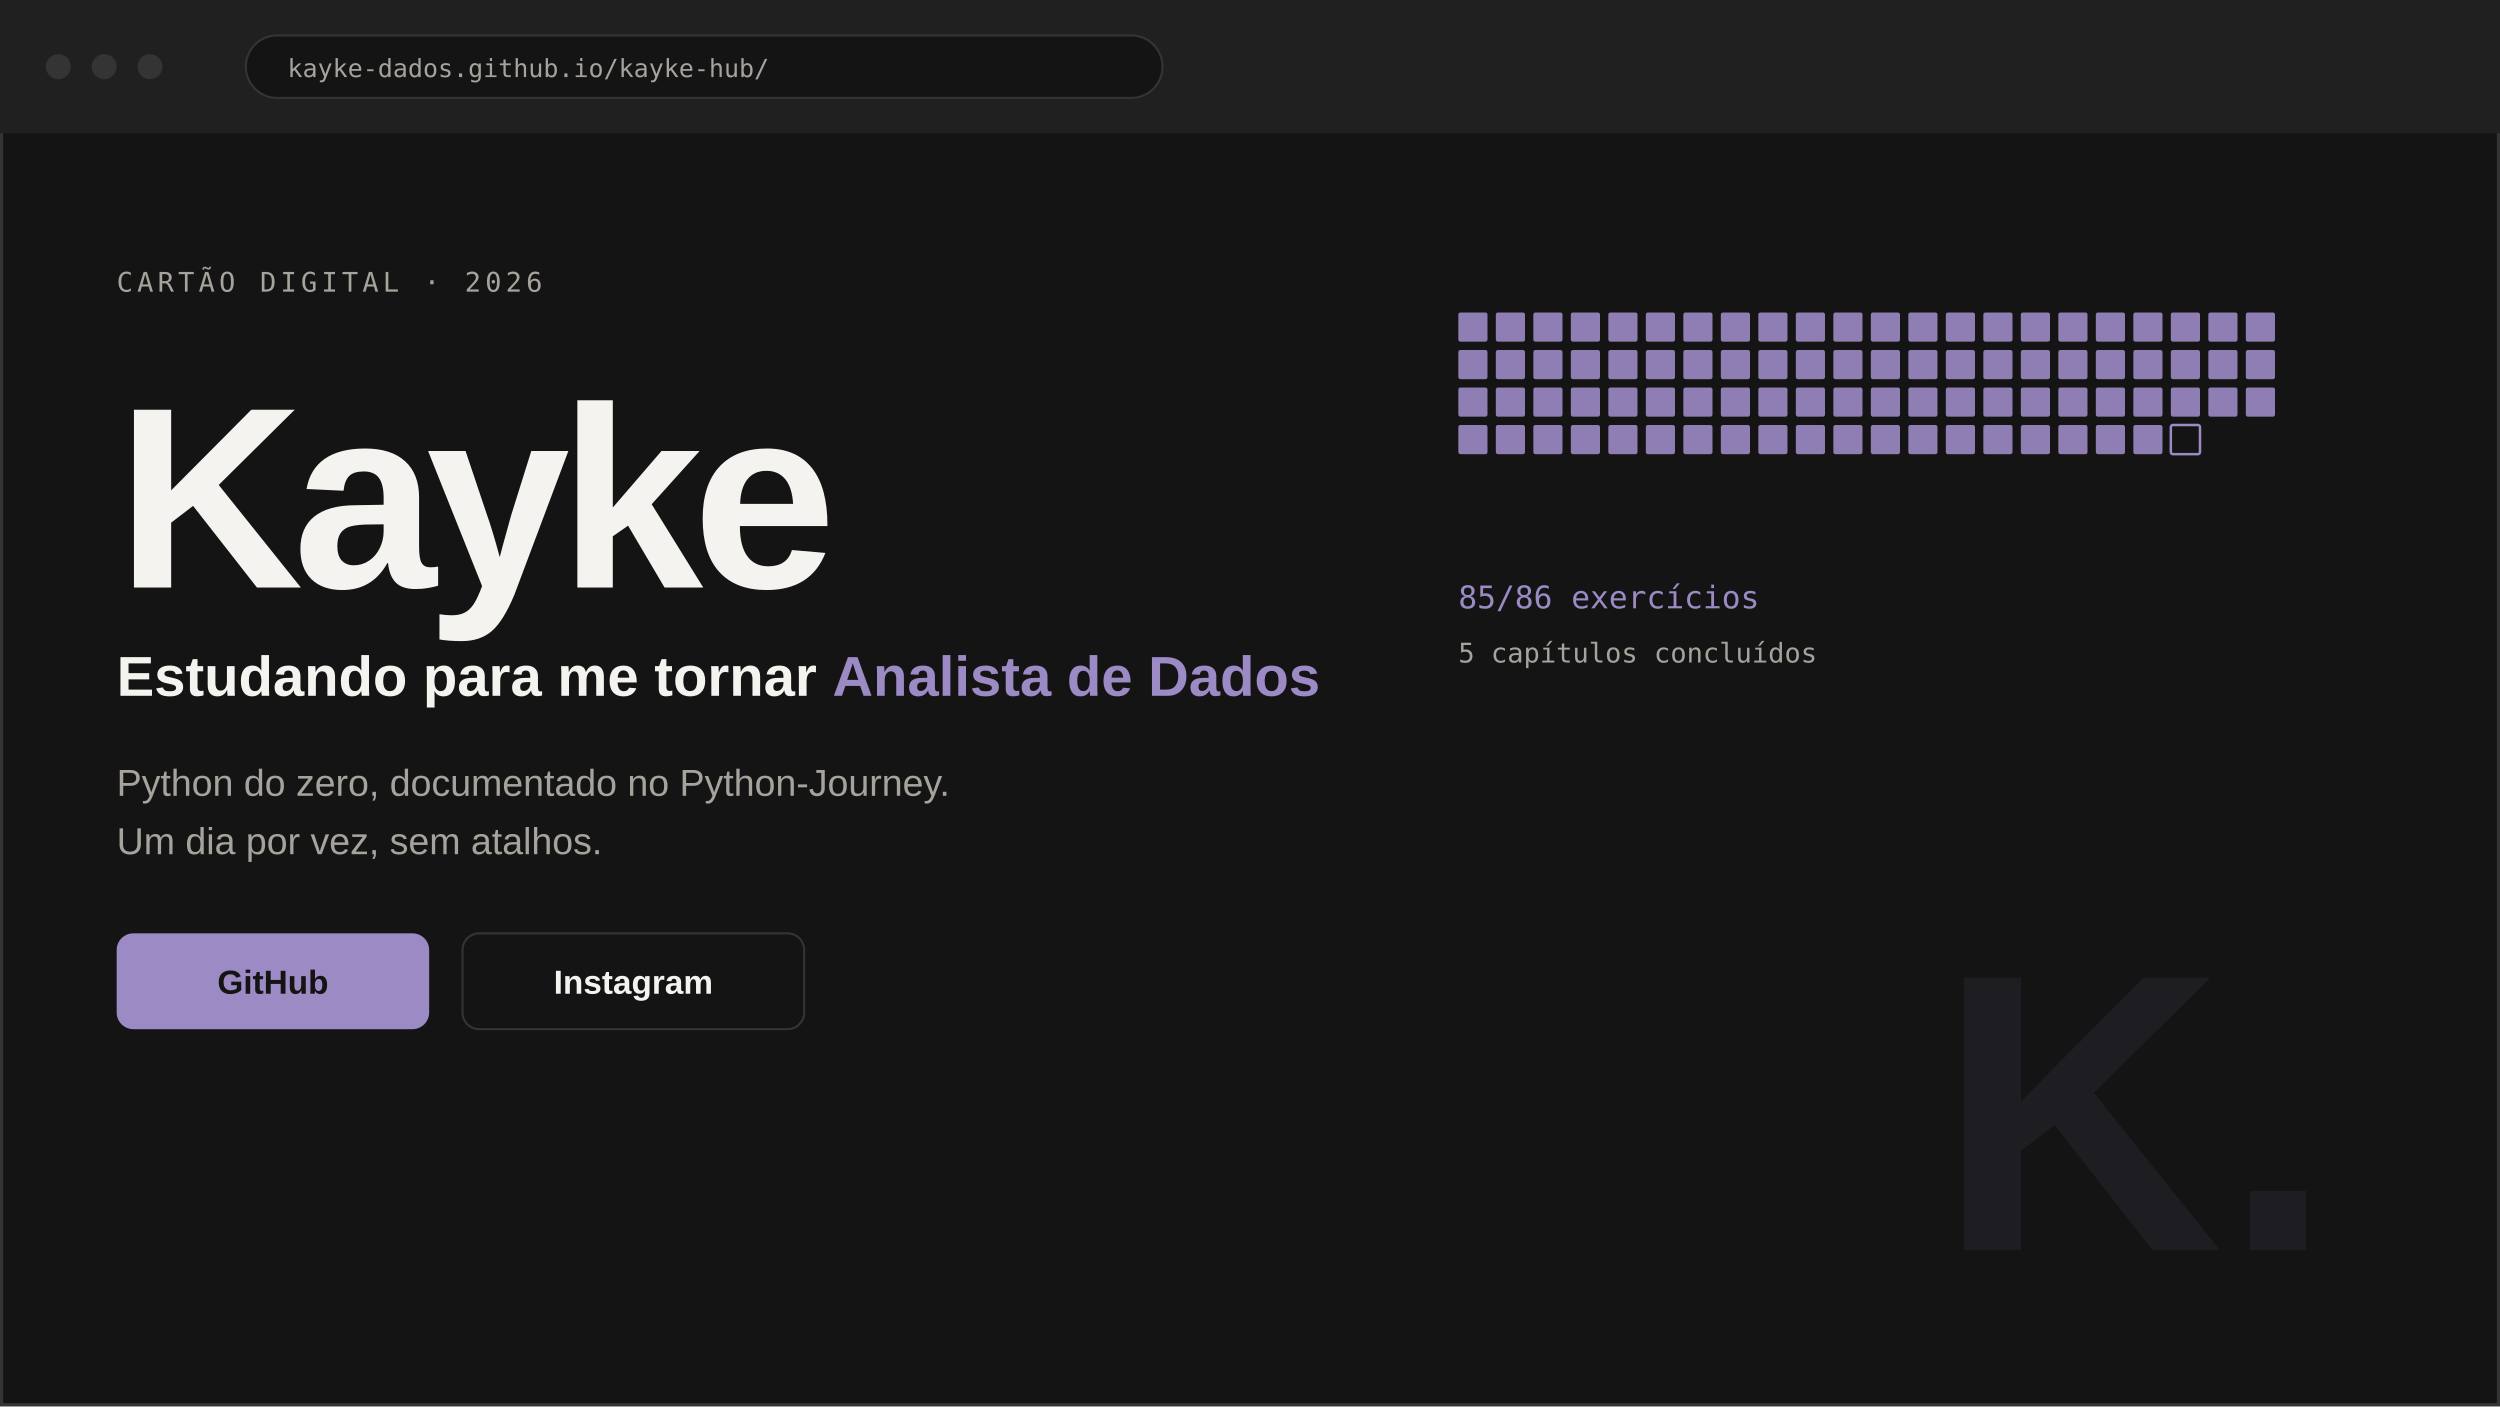
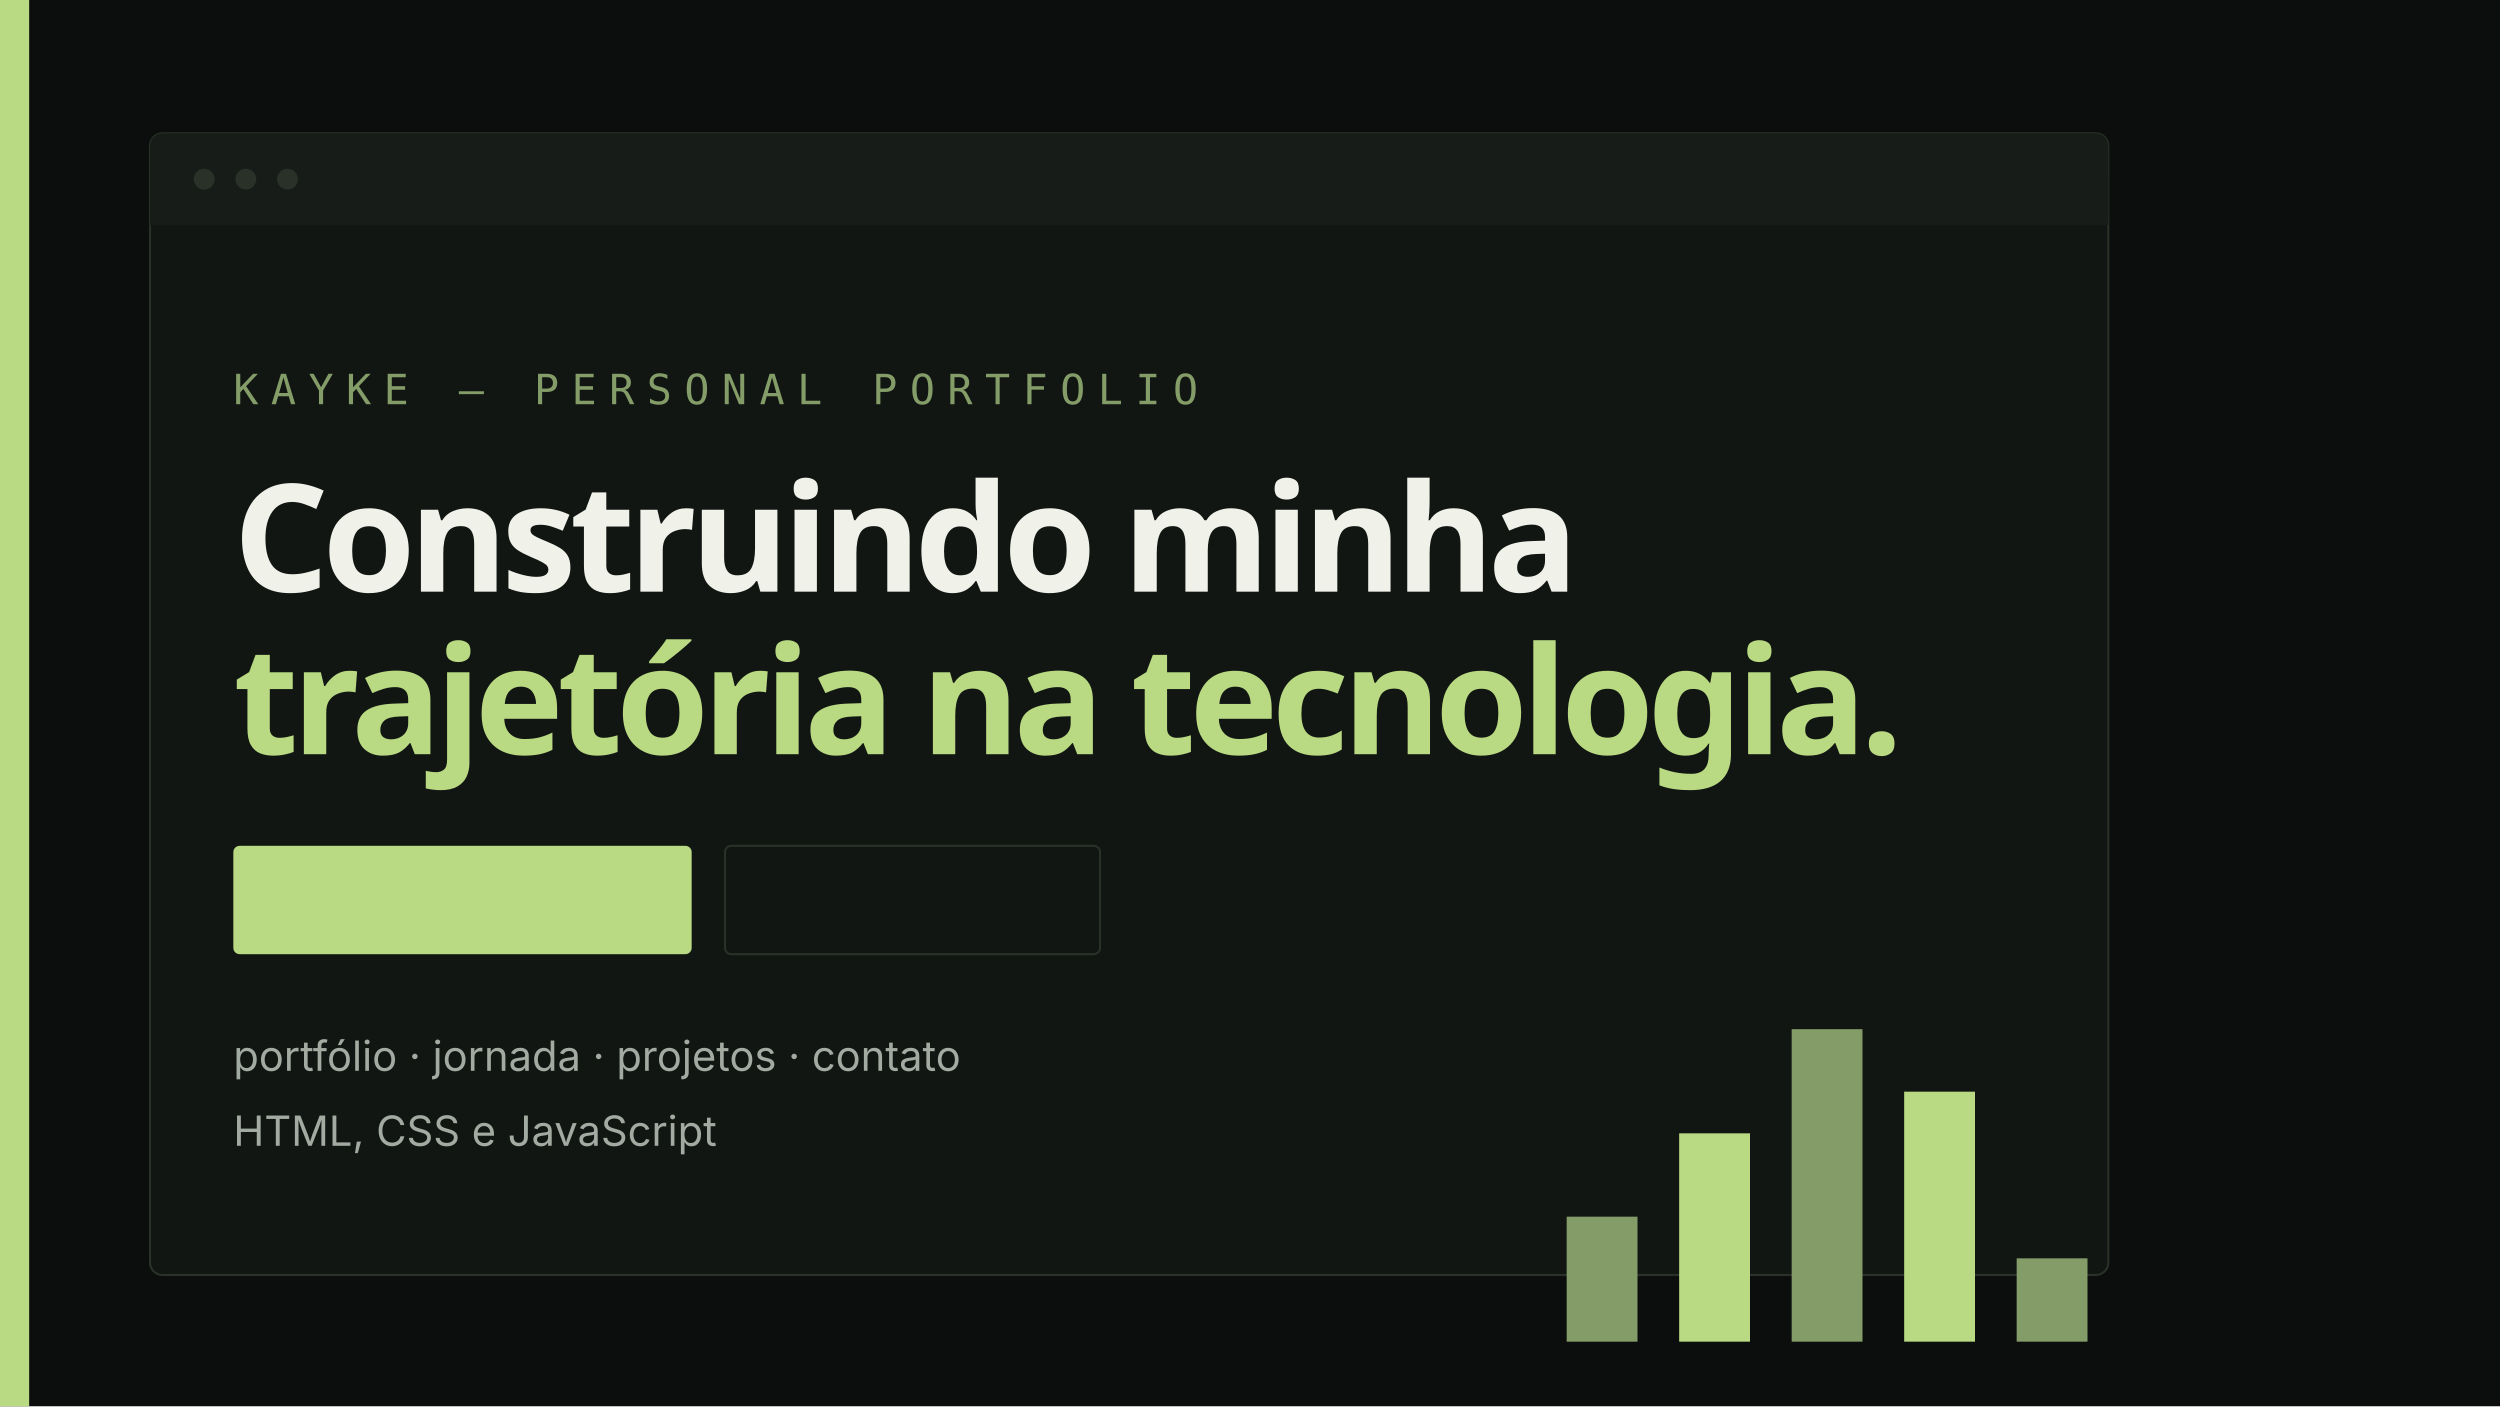
- <svg xmlns="http://www.w3.org/2000/svg" viewBox="0 0 1200 675" width="1200" height="675" role="img" aria-label="Prévia ilustrada do Kayke Hub com o nome Kayke e a chamada do site">
-   <rect width="1200" height="675" fill="#141414" />
-   <rect x="0.75" y="0.75" width="1198.5" height="673.5" fill="none" stroke="#343434" stroke-width="1.5" />
-   <rect width="1200" height="64" fill="#202020" />
-   <circle cx="28" cy="32" r="6" fill="#343434" />
-   <circle cx="50" cy="32" r="6" fill="#343434" />
-   <circle cx="72" cy="32" r="6" fill="#343434" />
-   <rect x="118" y="17" width="440" height="30" rx="15" fill="#141414" stroke="#343434" />
-   <text x="138" y="37" font-family="ui-monospace, SFMono-Regular, Menlo, Consolas, monospace" font-size="12" fill="#A6A29C">kayke-dados.github.io/kayke-hub/</text>
-   <text x="56" y="140" font-family="ui-monospace, SFMono-Regular, Menlo, Consolas, monospace" font-size="13" letter-spacing="2" fill="#A6A29C">CARTÃO DIGITAL · 2026</text>
-   <text x="56" y="282" font-family="Manrope, Arial, Helvetica, sans-serif" font-size="124" font-weight="800" letter-spacing="-5" fill="#F5F3EF">Kayke</text>
-   <text x="56" y="334" font-family="Manrope, Arial, Helvetica, sans-serif" font-size="27" font-weight="600" fill="#F5F3EF">Estudando para me tornar <tspan fill="#9B8AC4">Analista de Dados</tspan>
-   </text>
-   <text x="56" y="382" font-family="Manrope, Arial, Helvetica, sans-serif" font-size="18" fill="#A6A29C">Python do zero, documentado no Python-Journey.</text>
-   <text x="56" y="410" font-family="Manrope, Arial, Helvetica, sans-serif" font-size="18" fill="#A6A29C">Um dia por vez, sem atalhos.</text>
-   <rect x="56" y="448" width="150" height="46" rx="8" fill="#9B8AC4" />
-   <text x="131" y="477" text-anchor="middle" font-family="Manrope, Arial, Helvetica, sans-serif" font-size="16" font-weight="700" fill="#141414">GitHub</text>
-   <rect x="222" y="448" width="164" height="46" rx="8" fill="none" stroke="#343434" />
-   <text x="304" y="477" text-anchor="middle" font-family="Manrope, Arial, Helvetica, sans-serif" font-size="16" font-weight="600" fill="#F5F3EF">Instagram</text>
-   <rect x="700" y="150" width="14" height="14" rx="1" fill="#9B8AC4" opacity="0.9" />
-   <rect x="718" y="150" width="14" height="14" rx="1" fill="#9B8AC4" opacity="0.9" />
-   <rect x="736" y="150" width="14" height="14" rx="1" fill="#9B8AC4" opacity="0.9" />
-   <rect x="754" y="150" width="14" height="14" rx="1" fill="#9B8AC4" opacity="0.9" />
-   <rect x="772" y="150" width="14" height="14" rx="1" fill="#9B8AC4" opacity="0.9" />
-   <rect x="790" y="150" width="14" height="14" rx="1" fill="#9B8AC4" opacity="0.9" />
-   <rect x="808" y="150" width="14" height="14" rx="1" fill="#9B8AC4" opacity="0.9" />
-   <rect x="826" y="150" width="14" height="14" rx="1" fill="#9B8AC4" opacity="0.9" />
-   <rect x="844" y="150" width="14" height="14" rx="1" fill="#9B8AC4" opacity="0.9" />
-   <rect x="862" y="150" width="14" height="14" rx="1" fill="#9B8AC4" opacity="0.9" />
-   <rect x="880" y="150" width="14" height="14" rx="1" fill="#9B8AC4" opacity="0.9" />
-   <rect x="898" y="150" width="14" height="14" rx="1" fill="#9B8AC4" opacity="0.9" />
-   <rect x="916" y="150" width="14" height="14" rx="1" fill="#9B8AC4" opacity="0.9" />
-   <rect x="934" y="150" width="14" height="14" rx="1" fill="#9B8AC4" opacity="0.9" />
-   <rect x="952" y="150" width="14" height="14" rx="1" fill="#9B8AC4" opacity="0.9" />
-   <rect x="970" y="150" width="14" height="14" rx="1" fill="#9B8AC4" opacity="0.9" />
-   <rect x="988" y="150" width="14" height="14" rx="1" fill="#9B8AC4" opacity="0.9" />
-   <rect x="1006" y="150" width="14" height="14" rx="1" fill="#9B8AC4" opacity="0.9" />
-   <rect x="1024" y="150" width="14" height="14" rx="1" fill="#9B8AC4" opacity="0.9" />
-   <rect x="1042" y="150" width="14" height="14" rx="1" fill="#9B8AC4" opacity="0.9" />
-   <rect x="1060" y="150" width="14" height="14" rx="1" fill="#9B8AC4" opacity="0.9" />
-   <rect x="1078" y="150" width="14" height="14" rx="1" fill="#9B8AC4" opacity="0.9" />
-   <rect x="700" y="168" width="14" height="14" rx="1" fill="#9B8AC4" opacity="0.9" />
-   <rect x="718" y="168" width="14" height="14" rx="1" fill="#9B8AC4" opacity="0.9" />
-   <rect x="736" y="168" width="14" height="14" rx="1" fill="#9B8AC4" opacity="0.9" />
-   <rect x="754" y="168" width="14" height="14" rx="1" fill="#9B8AC4" opacity="0.9" />
-   <rect x="772" y="168" width="14" height="14" rx="1" fill="#9B8AC4" opacity="0.9" />
-   <rect x="790" y="168" width="14" height="14" rx="1" fill="#9B8AC4" opacity="0.9" />
-   <rect x="808" y="168" width="14" height="14" rx="1" fill="#9B8AC4" opacity="0.9" />
-   <rect x="826" y="168" width="14" height="14" rx="1" fill="#9B8AC4" opacity="0.9" />
-   <rect x="844" y="168" width="14" height="14" rx="1" fill="#9B8AC4" opacity="0.9" />
-   <rect x="862" y="168" width="14" height="14" rx="1" fill="#9B8AC4" opacity="0.9" />
-   <rect x="880" y="168" width="14" height="14" rx="1" fill="#9B8AC4" opacity="0.9" />
-   <rect x="898" y="168" width="14" height="14" rx="1" fill="#9B8AC4" opacity="0.9" />
-   <rect x="916" y="168" width="14" height="14" rx="1" fill="#9B8AC4" opacity="0.9" />
-   <rect x="934" y="168" width="14" height="14" rx="1" fill="#9B8AC4" opacity="0.9" />
-   <rect x="952" y="168" width="14" height="14" rx="1" fill="#9B8AC4" opacity="0.9" />
-   <rect x="970" y="168" width="14" height="14" rx="1" fill="#9B8AC4" opacity="0.9" />
-   <rect x="988" y="168" width="14" height="14" rx="1" fill="#9B8AC4" opacity="0.9" />
-   <rect x="1006" y="168" width="14" height="14" rx="1" fill="#9B8AC4" opacity="0.9" />
-   <rect x="1024" y="168" width="14" height="14" rx="1" fill="#9B8AC4" opacity="0.9" />
-   <rect x="1042" y="168" width="14" height="14" rx="1" fill="#9B8AC4" opacity="0.9" />
-   <rect x="1060" y="168" width="14" height="14" rx="1" fill="#9B8AC4" opacity="0.9" />
-   <rect x="1078" y="168" width="14" height="14" rx="1" fill="#9B8AC4" opacity="0.9" />
-   <rect x="700" y="186" width="14" height="14" rx="1" fill="#9B8AC4" opacity="0.9" />
-   <rect x="718" y="186" width="14" height="14" rx="1" fill="#9B8AC4" opacity="0.9" />
-   <rect x="736" y="186" width="14" height="14" rx="1" fill="#9B8AC4" opacity="0.9" />
-   <rect x="754" y="186" width="14" height="14" rx="1" fill="#9B8AC4" opacity="0.9" />
-   <rect x="772" y="186" width="14" height="14" rx="1" fill="#9B8AC4" opacity="0.9" />
-   <rect x="790" y="186" width="14" height="14" rx="1" fill="#9B8AC4" opacity="0.9" />
-   <rect x="808" y="186" width="14" height="14" rx="1" fill="#9B8AC4" opacity="0.9" />
-   <rect x="826" y="186" width="14" height="14" rx="1" fill="#9B8AC4" opacity="0.9" />
-   <rect x="844" y="186" width="14" height="14" rx="1" fill="#9B8AC4" opacity="0.9" />
-   <rect x="862" y="186" width="14" height="14" rx="1" fill="#9B8AC4" opacity="0.9" />
-   <rect x="880" y="186" width="14" height="14" rx="1" fill="#9B8AC4" opacity="0.9" />
-   <rect x="898" y="186" width="14" height="14" rx="1" fill="#9B8AC4" opacity="0.9" />
-   <rect x="916" y="186" width="14" height="14" rx="1" fill="#9B8AC4" opacity="0.9" />
-   <rect x="934" y="186" width="14" height="14" rx="1" fill="#9B8AC4" opacity="0.9" />
-   <rect x="952" y="186" width="14" height="14" rx="1" fill="#9B8AC4" opacity="0.9" />
-   <rect x="970" y="186" width="14" height="14" rx="1" fill="#9B8AC4" opacity="0.9" />
-   <rect x="988" y="186" width="14" height="14" rx="1" fill="#9B8AC4" opacity="0.9" />
-   <rect x="1006" y="186" width="14" height="14" rx="1" fill="#9B8AC4" opacity="0.9" />
-   <rect x="1024" y="186" width="14" height="14" rx="1" fill="#9B8AC4" opacity="0.9" />
-   <rect x="1042" y="186" width="14" height="14" rx="1" fill="#9B8AC4" opacity="0.9" />
-   <rect x="1060" y="186" width="14" height="14" rx="1" fill="#9B8AC4" opacity="0.9" />
-   <rect x="1078" y="186" width="14" height="14" rx="1" fill="#9B8AC4" opacity="0.9" />
-   <rect x="700" y="204" width="14" height="14" rx="1" fill="#9B8AC4" opacity="0.9" />
-   <rect x="718" y="204" width="14" height="14" rx="1" fill="#9B8AC4" opacity="0.9" />
-   <rect x="736" y="204" width="14" height="14" rx="1" fill="#9B8AC4" opacity="0.9" />
-   <rect x="754" y="204" width="14" height="14" rx="1" fill="#9B8AC4" opacity="0.9" />
-   <rect x="772" y="204" width="14" height="14" rx="1" fill="#9B8AC4" opacity="0.9" />
-   <rect x="790" y="204" width="14" height="14" rx="1" fill="#9B8AC4" opacity="0.9" />
-   <rect x="808" y="204" width="14" height="14" rx="1" fill="#9B8AC4" opacity="0.9" />
-   <rect x="826" y="204" width="14" height="14" rx="1" fill="#9B8AC4" opacity="0.9" />
-   <rect x="844" y="204" width="14" height="14" rx="1" fill="#9B8AC4" opacity="0.9" />
-   <rect x="862" y="204" width="14" height="14" rx="1" fill="#9B8AC4" opacity="0.9" />
-   <rect x="880" y="204" width="14" height="14" rx="1" fill="#9B8AC4" opacity="0.9" />
-   <rect x="898" y="204" width="14" height="14" rx="1" fill="#9B8AC4" opacity="0.9" />
-   <rect x="916" y="204" width="14" height="14" rx="1" fill="#9B8AC4" opacity="0.9" />
-   <rect x="934" y="204" width="14" height="14" rx="1" fill="#9B8AC4" opacity="0.9" />
-   <rect x="952" y="204" width="14" height="14" rx="1" fill="#9B8AC4" opacity="0.9" />
-   <rect x="970" y="204" width="14" height="14" rx="1" fill="#9B8AC4" opacity="0.9" />
-   <rect x="988" y="204" width="14" height="14" rx="1" fill="#9B8AC4" opacity="0.9" />
-   <rect x="1006" y="204" width="14" height="14" rx="1" fill="#9B8AC4" opacity="0.9" />
-   <rect x="1024" y="204" width="14" height="14" rx="1" fill="#9B8AC4" opacity="0.9" />
-   <rect x="1042" y="204" width="14" height="14" rx="1" fill="none" stroke="#9B8AC4" stroke-width="1.2" />
-   <text x="700" y="292" font-family="ui-monospace, SFMono-Regular, Menlo, Consolas, monospace" font-size="15" fill="#9B8AC4">85/86 exercícios</text>
-   <text x="700" y="318" font-family="ui-monospace, SFMono-Regular, Menlo, Consolas, monospace" font-size="13" fill="#A6A29C">5 capítulos concluídos</text>
-   <text x="1120" y="600" text-anchor="end" font-family="Manrope, Arial, Helvetica, sans-serif" font-size="190" font-weight="800" fill="#9B8AC4" opacity="0.08">K.</text>
+ <svg xmlns="http://www.w3.org/2000/svg" viewBox="0 0 1200 675" role="img" aria-label="Prévia do site Kayke Hub">
+   <rect width="1200" height="675" fill="#0B0E0C" />
+   <rect x="0" y="0" width="14" height="675" fill="#B9D982" />
+   <g transform="translate(72 64)">
+     <rect x="0" y="0" width="940" height="548" rx="6" fill="#111612" stroke="#293129" />
+     <rect x="0" y="0" width="940" height="44" rx="6" fill="#171C18" />
+     <rect x="0" y="22" width="940" height="22" fill="#171C18" />
+     <g fill="#293129">
+       <circle cx="26" cy="22" r="5" />
+       <circle cx="46" cy="22" r="5" />
+       <circle cx="66" cy="22" r="5" />
+     </g>
+     <text x="40" y="130" font-family="'JetBrains Mono',monospace" font-size="20" letter-spacing="6" fill="#849D68">KAYKE — PERSONAL PORTFOLIO</text>
+     <text x="40" y="220" font-family="'Manrope','Segoe UI',sans-serif" font-size="72" font-weight="800" fill="#F0F1E9" letter-spacing="-3">Construindo minha</text>
+     <text x="40" y="298" font-family="'Manrope','Segoe UI',sans-serif" font-size="72" font-weight="800" fill="#B9D982" letter-spacing="-3">trajetória na tecnologia.</text>
+     <rect x="40" y="342" width="220" height="52" rx="3" fill="#B9D982" />
+     <rect x="276" y="342" width="180" height="52" rx="3" fill="none" stroke="#293129" />
+     <g fill="#A3AAA1" font-family="'Inter','Segoe UI',sans-serif" font-size="20">
+       <text x="40" y="450">portfólio · jornada · projetos · contato</text>
+       <text x="40" y="486">HTML, CSS e JavaScript</text>
+     </g>
+     <g transform="translate(680 400)">
+       <rect x="0" y="120" width="34" height="60" fill="#849D68" />
+       <rect x="54" y="80" width="34" height="100" fill="#B9D982" />
+       <rect x="108" y="30" width="34" height="150" fill="#849D68" />
+       <rect x="162" y="60" width="34" height="120" fill="#B9D982" />
+       <rect x="216" y="140" width="34" height="40" fill="#849D68" />
+     </g>
+   </g>
</svg>
